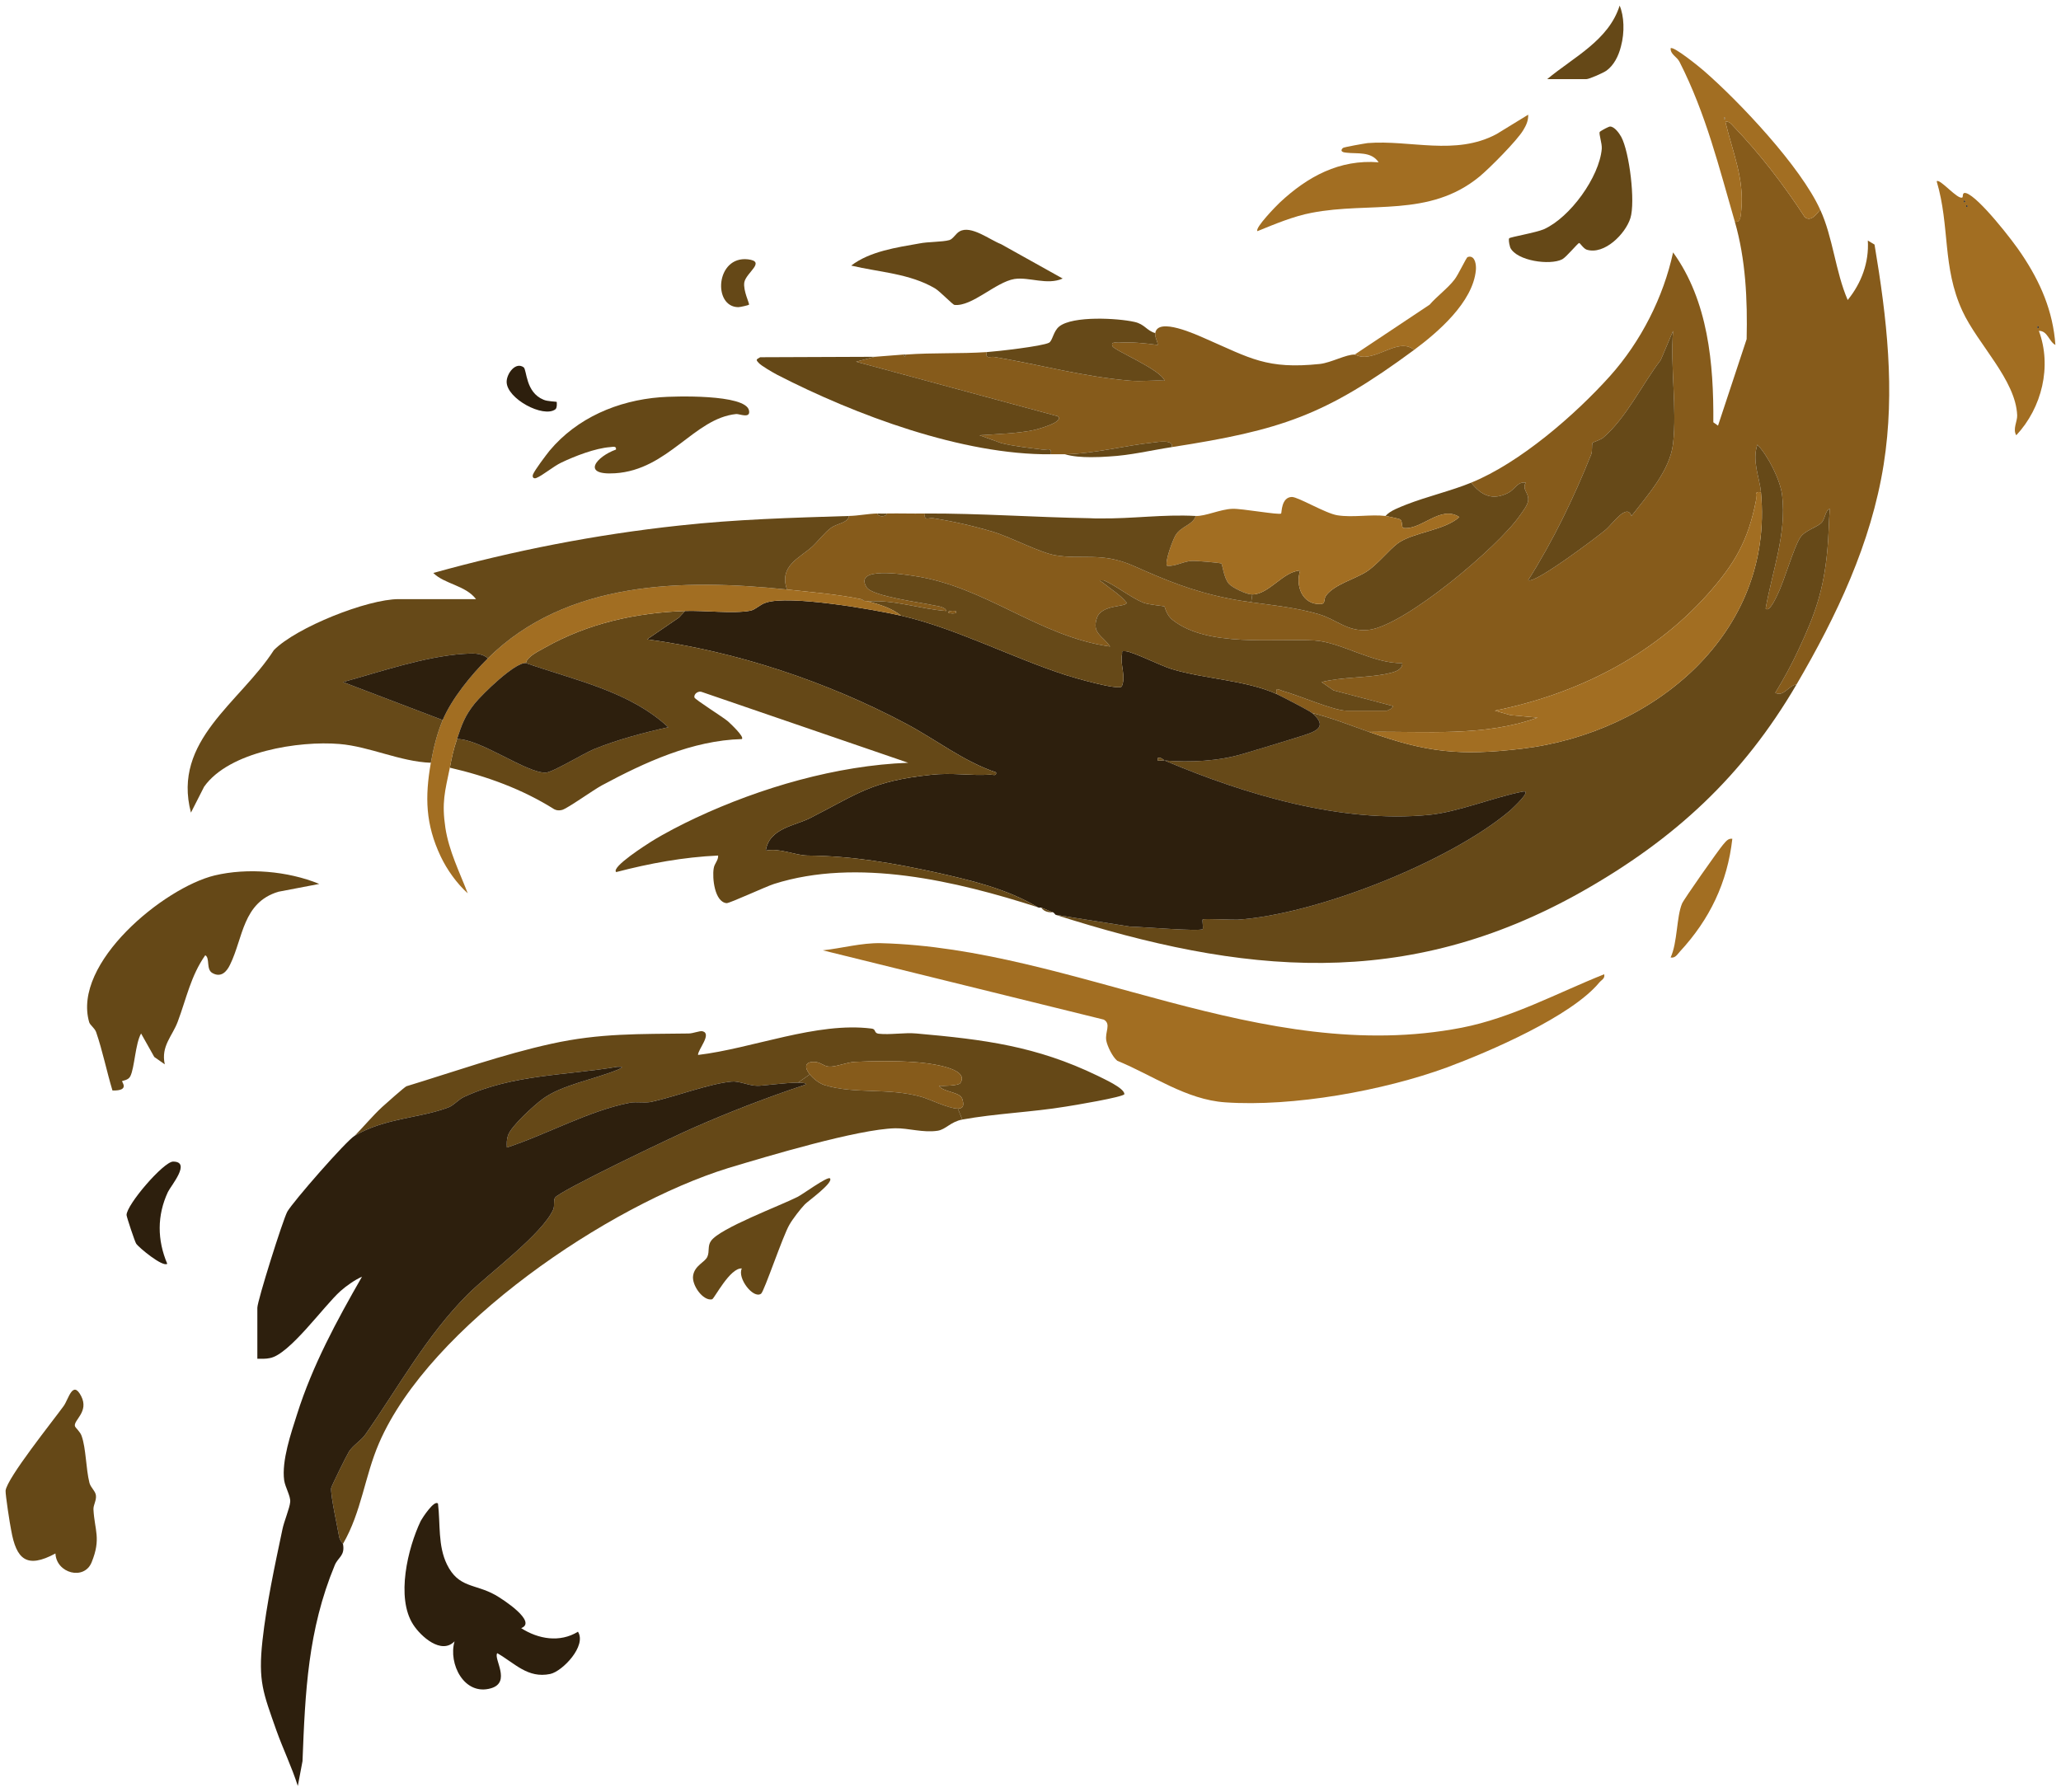
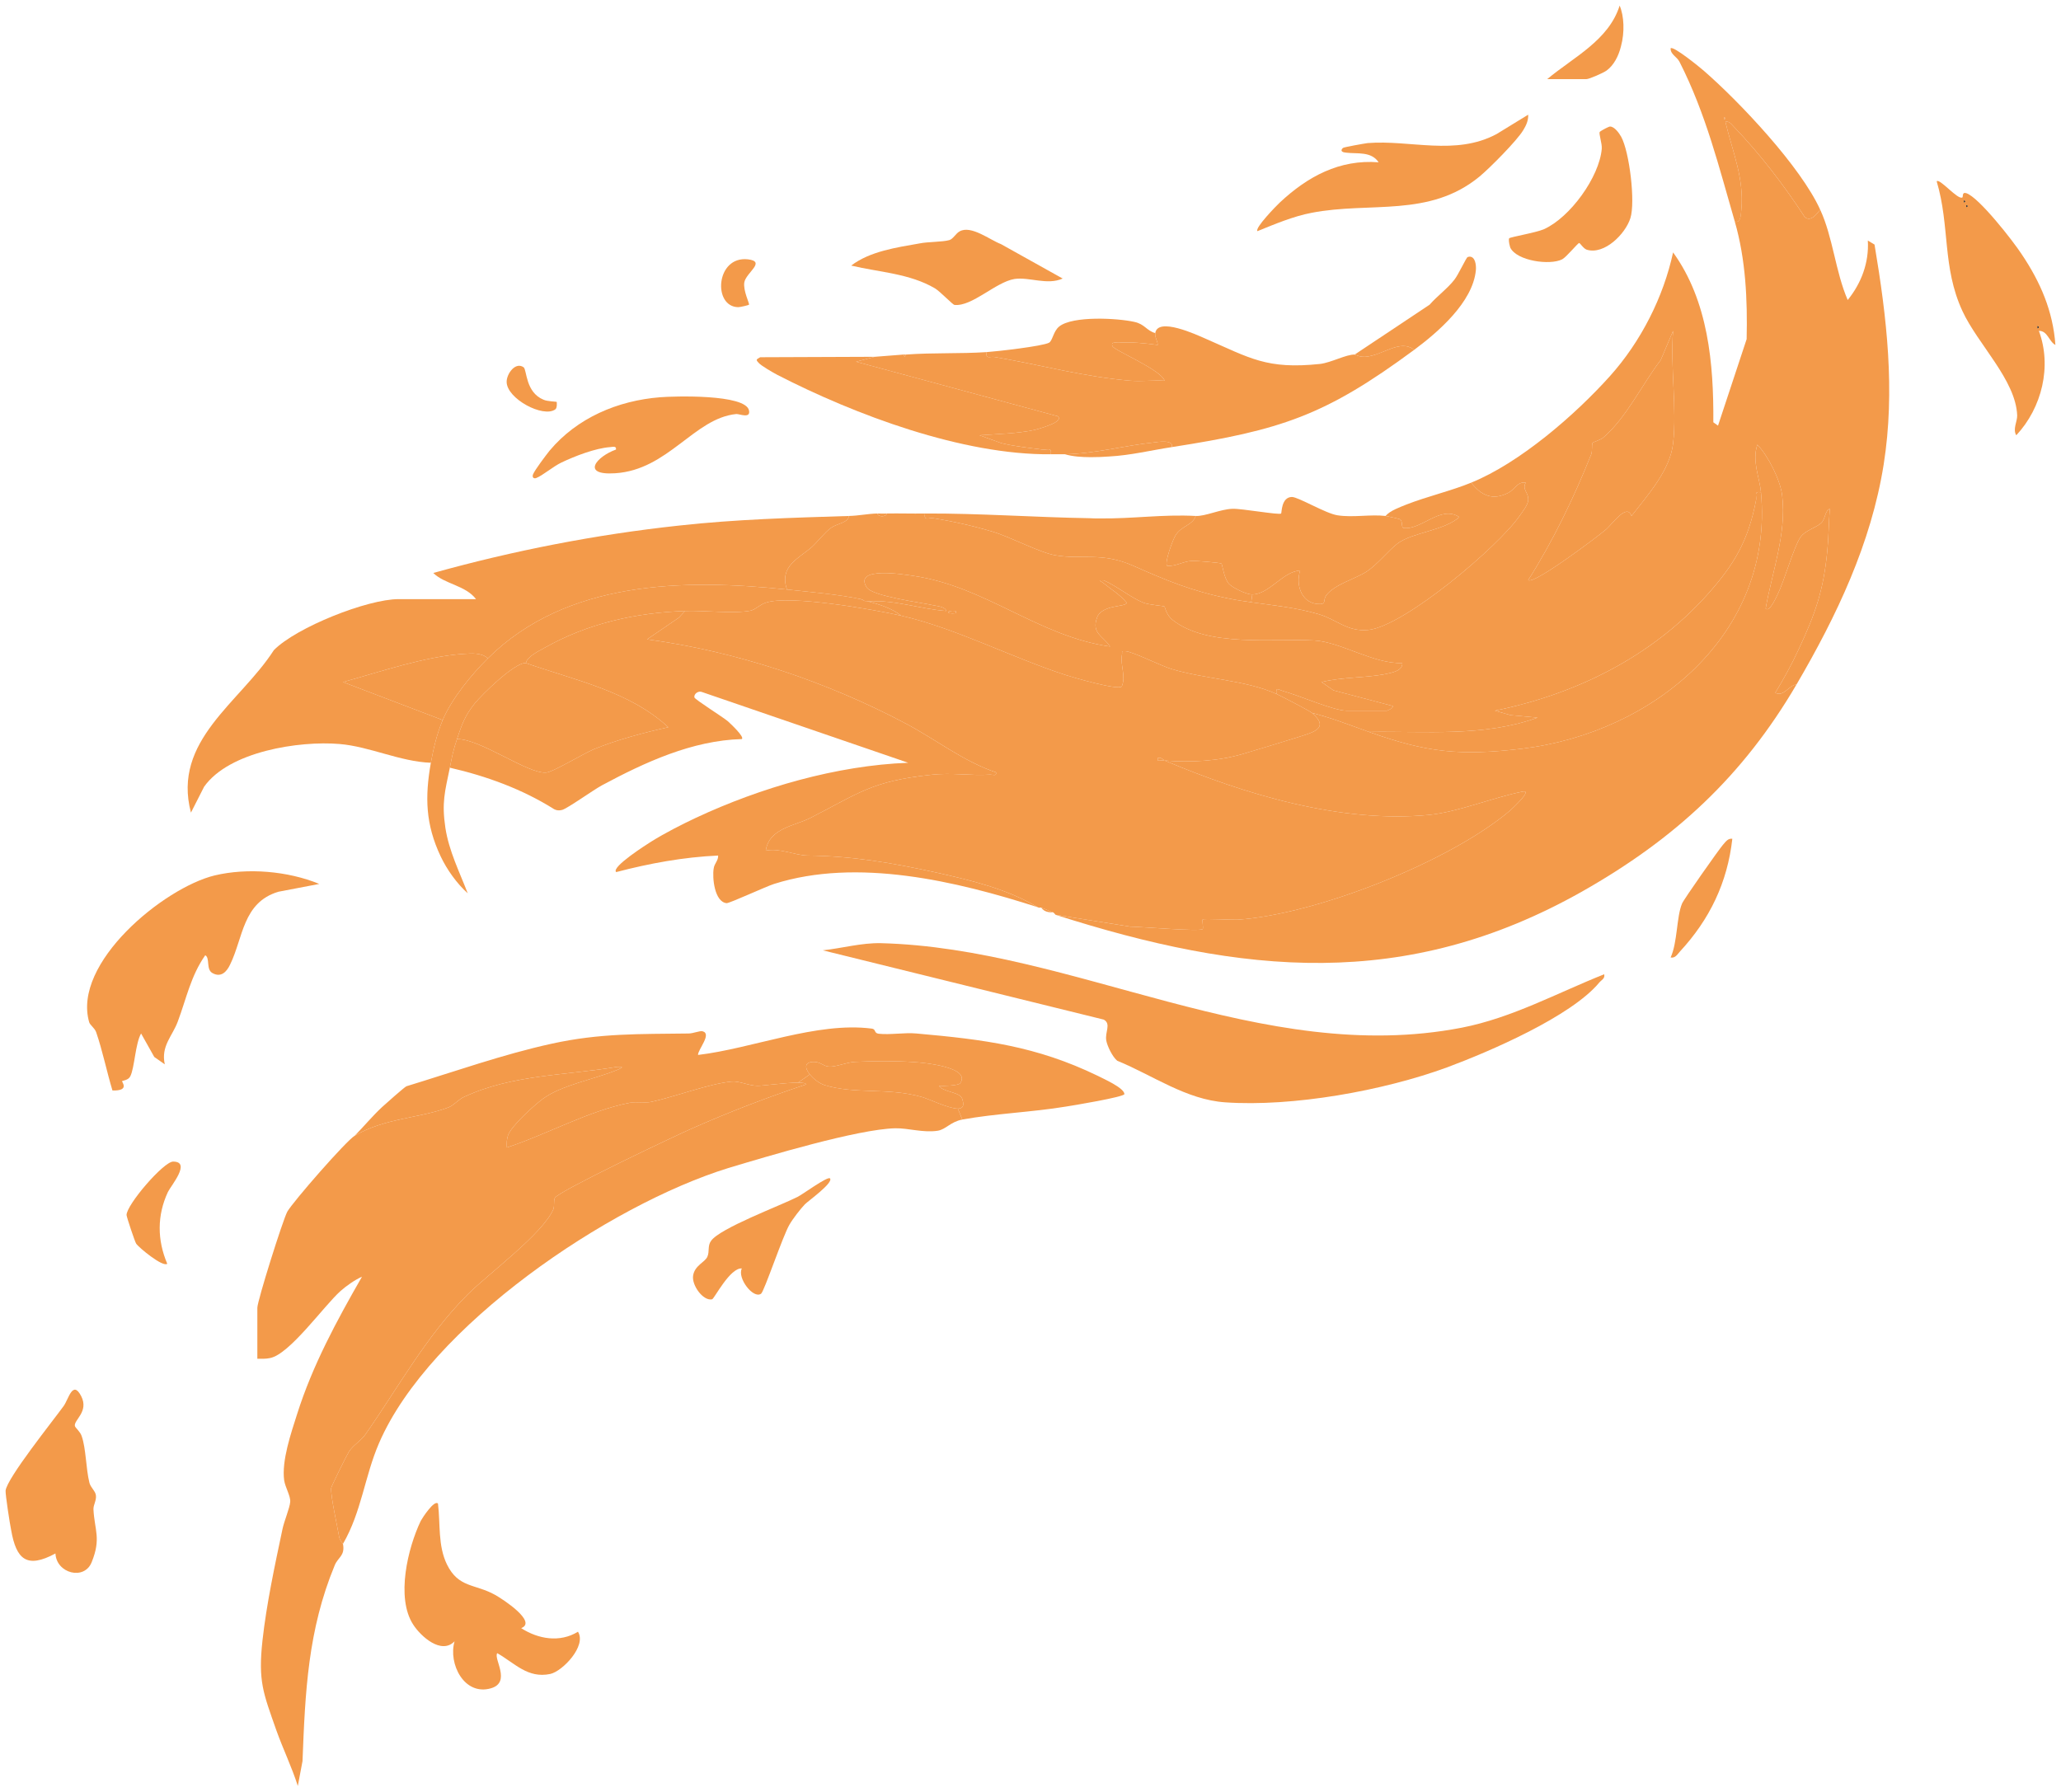
<svg xmlns="http://www.w3.org/2000/svg" id="Layer_2" data-name="Layer 2" viewBox="0 0 92.18 80.15">
  <defs>
    <style>
      .cls-1 {
-         fill: #664918;
+         fill: #f39a4a;
      }

      .cls-2 {
-         fill: #a26e22;
+         fill: #f39a4a;
      }

      .cls-3 {
-         fill: #2d1f0d;
+         fill: #f39a4a;
      }

      .cls-4 {
-         fill: #654817;
+         fill: #f39a4a;
      }

      .cls-5 {
-         fill: #865b1b;
+         fill: #f39a4a;
      }
    </style>
  </defs>
  <g id="Layer_7" data-name="Layer 7">
    <g>
      <path class="cls-2" d="M91.93,15.43c-.29-.15-.35-.64-.74-.63.59,1.58.14,3.44-1.01,4.67-.17-.27.05-.62.04-.89-.06-1.58-1.77-3.19-2.45-4.67-.91-1.97-.55-3.78-1.15-5.8.13-.15.96.86,1.15.72.04-.02-.03-.25.17-.19.56.17,2.11,2.16,2.48,2.73.84,1.25,1.4,2.54,1.51,4.06ZM91.13,14.69c.07-.03.07-.07,0-.11v.11ZM87.95,9.27c.07-.03.07-.07,0-.1v.1ZM87.84,9.06c.07-.03.07-.07,0-.1v.1Z" />
      <path d="M91.13,14.58c.07.04.07.08,0,.11v-.11Z" />
      <path d="M87.95,9.17c.07.03.07.07,0,.1v-.1Z" />
      <path d="M87.84,8.96c.07.03.07.07,0,.1v-.1Z" />
      <path class="cls-5" d="M83.84,10.94c.55,3.27.93,6.53.41,9.83-.56,3.54-2.11,6.79-3.9,9.85-.35.03-.57.57-.95.37.38-.62.73-1.26,1.04-1.93.75-1.6,1.12-2.65,1.29-4.44.06-.61.06-1.25.11-1.86-.22.08-.2.46-.38.63-.2.2-.74.34-.94.65-.3.45-.7,1.92-1.03,2.58-.04.07-.35.8-.52.6.29-1.64.94-3.35.74-5.04-.07-.69-.63-1.79-1.11-2.29-.25.74.1,1.46.16,2.13-.34-.06-.18.17-.22.36-.35,1.81-.96,2.85-2.17,4.21-2.49,2.78-5.87,4.46-9.51,5.2l.7.2,1.21.11c-2.4.87-5.02.6-7.54.64-.84-.3-1.68-.63-2.55-.85-.15-.12-1.34-.73-1.59-.85-.04-.33.09-.19.29-.13.67.18,2.27.88,2.84.88h1.81s.31-.11.26-.21l-2.65-.7-.53-.37c.92-.23,1.96-.18,2.87-.36.27-.06.76-.14.74-.49-1.3.04-2.74-.94-3.93-1.01-1.83-.1-4.76.31-6.32-.9-.31-.23-.36-.59-.39-.62-.04-.03-.67-.07-.94-.17-.55-.22-1.2-.75-1.77-1-.34-.02-.13.03-.02.12.35.29.75.52,1.04.88,0,.21-1.12.06-1.33.68-.24.7.27.8.59,1.28-3.2-.45-5.57-2.69-8.79-3.16-.41-.06-2.69-.44-2.1.51.26.41,2.45.68,3.01.81.15.03.53.07.55.25-1.18-.09-2.31-.51-3.5-.43-.04-.01-.08.01-.11,0h-.02s-.08-.08-.19-.1c-.99-.21-2.28-.32-3.3-.43-.37-1.05.55-1.4,1.12-1.91.27-.25.57-.65.85-.85s.76-.22.8-.53c.44-.01.84-.1,1.27-.11.04.17.39.16.43,0,.56-.01,1.12.01,1.7,0-.06.35.17.18.37.21.89.14,1.81.35,2.68.61.79.24,2.13.95,2.79,1.05,1.17.2,2.06-.15,3.46.46,1.46.65,2.63,1.14,4.27,1.47.33.07.68.12,1.02.17,1.02.14,2.07.25,3.04.54.8.24,1.25.78,2.18.7,1.6-.14,5.85-3.74,6.79-5.11.13-.19.36-.47.38-.69.03-.35-.29-.48-.11-.79-.36-.06-.48.29-.77.45-.7.36-1.21.14-1.67-.45,2.17-.88,4.65-3.03,6.21-4.77,1.38-1.54,2.39-3.53,2.82-5.53,1.57,2.17,1.82,4.98,1.8,7.6l.21.15,1.28-3.87c.04-1.76-.04-3.56-.53-5.26.28.09.27-.35.29-.51.14-1.42-.39-2.6-.71-3.95.18-.04.26.1.37.21,1.19,1.24,2.24,2.61,3.18,4.05.27.23.53-.13.69-.33.57,1.23.68,2.77,1.23,4.04.61-.75.96-1.68.9-2.66l.3.18ZM74.83,19.84c.18-1.57-.13-3.44,0-5.04l-.55,1.3c-.84,1.1-1.54,2.59-2.58,3.48-.14.11-.44.19-.47.23-.05.09,0,.35-.06.51-.78,1.95-1.7,3.86-2.82,5.63.25.21,3.08-1.93,3.45-2.24.31-.25.96-1.23,1.17-.63.72-.93,1.72-2.03,1.86-3.24Z" />
      <path class="cls-1" d="M81.84,22.76c-.05.61-.05,1.25-.11,1.86-.17,1.79-.54,2.84-1.29,4.44-.31.67-.66,1.31-1.04,1.93.38.2.6-.34.95-.37-2.4,4.1-5.44,6.91-9.59,9.26-7.9,4.46-15.2,3.71-23.55,1.04l3.34.53c.43,0,3.13.23,3.24.11.04-.04-.03-.39,0-.43.06-.05,1.29.02,1.55.01,3.53-.23,9.5-2.59,12.21-4.89.08-.08,1.03-.94.55-.84-1.31.26-2.88.91-4.17,1.04-3.94.39-8.27-.92-11.84-2.43,1.15.09,2.39.03,3.48-.29.84-.25,1.7-.51,2.53-.77.62-.2,1.39-.38.58-1.07.87.22,1.71.55,2.55.85,2.57.92,4.07,1.08,6.85.75,5.89-.71,11.27-5.16,10.68-11.47-.06-.67-.41-1.39-.16-2.13.48.5,1.04,1.6,1.11,2.29.2,1.69-.45,3.4-.74,5.04.17.2.48-.53.52-.6.33-.66.73-2.13,1.03-2.58.2-.31.74-.45.94-.65.18-.17.16-.55.38-.63Z" />
      <path class="cls-2" d="M81.41,9.38c-.16.2-.42.56-.69.33-.94-1.44-1.99-2.81-3.18-4.05-.11-.11-.19-.25-.37-.21.32,1.35.85,2.53.71,3.95-.02.16,0,.6-.29.51-.7-2.41-1.29-4.82-2.47-7.14-.12-.24-.41-.33-.4-.61.12-.12,1.32.86,1.49,1.01,1.61,1.4,4.33,4.29,5.2,6.21ZM77.11,5.35c.07-.04.07-.08,0-.11v.11Z" />
      <path class="cls-2" d="M78.76,22.02c.59,6.31-4.79,10.76-10.68,11.47-2.78.33-4.28.17-6.85-.75,2.52-.04,5.14.23,7.54-.64l-1.21-.11-.7-.2c3.64-.74,7.02-2.42,9.51-5.2,1.21-1.36,1.82-2.4,2.17-4.21.04-.19-.12-.42.22-.36Z" />
      <path class="cls-2" d="M77.06,37.79c.12-.13.22-.3.42-.27-.22,1.96-1.01,3.6-2.34,5.04-.12.13-.21.31-.42.27.31-.67.26-1.81.51-2.41.07-.18,1.64-2.41,1.83-2.63Z" />
      <path class="cls-5" d="M77.11,5.24c.07.03.07.07,0,.11v-.11Z" />
      <path class="cls-1" d="M74.83,14.8c-.13,1.6.18,3.47,0,5.04-.14,1.21-1.14,2.31-1.86,3.24-.21-.6-.86.38-1.17.63-.37.31-3.2,2.45-3.45,2.24,1.12-1.77,2.04-3.68,2.82-5.63.06-.16.01-.42.06-.51.03-.04.33-.12.47-.23,1.04-.89,1.74-2.38,2.58-3.48l.55-1.3Z" />
      <path class="cls-4" d="M72.51,6.12c.37.68.64,2.92.41,3.64-.22.7-1.16,1.65-1.95,1.41-.15-.05-.3-.3-.34-.3-.06,0-.57.63-.76.73-.55.28-2.03.07-2.32-.52,0-.02-.02-.04-.02-.07-.04-.13-.06-.32-.03-.35.05-.06,1.2-.25,1.56-.41,1.17-.53,2.47-2.33,2.58-3.59.02-.25-.14-.67-.09-.76.01-.02.23-.15.37-.21.04-.02.08-.03.09-.03.2,0,.41.3.5.46Z" />
      <path class="cls-4" d="M72.44.25c.2.47.23,1.19.06,1.82-.11.45-.33.86-.65,1.09-.14.1-.77.38-.9.38h-1.75c1.17-.98,2.75-1.73,3.24-3.29Z" />
      <path class="cls-2" d="M71.75,43.58c.04.2-.12.25-.22.37-1.26,1.52-4.91,3.09-6.82,3.8-2.84,1.04-6.89,1.77-9.91,1.56-1.75-.12-3.24-1.21-4.83-1.86-.21-.17-.44-.64-.49-.9-.07-.39.23-.74-.11-.94l-12.57-3.1c.85-.09,1.73-.34,2.6-.32,8.64.22,17,5.52,25.98,3.78,2.25-.44,4.26-1.55,6.37-2.39Z" />
      <path class="cls-1" d="M68.24,21.59c-.18.31.14.44.11.79-.02.22-.25.5-.38.69-.94,1.37-5.19,4.97-6.79,5.11-.93.08-1.38-.46-2.18-.7-.97-.29-2.02-.4-3.04-.54l.05-.35c.75,0,1.37-1.03,2.14-1.07-.22.68.09,1.53.91,1.5.25-.01.12-.2.25-.38.37-.5,1.28-.73,1.81-1.07.48-.31,1.01-.98,1.39-1.26.67-.5,2.08-.57,2.76-1.18-.84-.55-1.68.58-2.49.49-.12-.02-.03-.3-.16-.39-.03-.02-.57-.14-.65-.15.2-.24.64-.39.93-.51.92-.36,2.03-.62,2.9-.98.46.59.97.81,1.67.45.29-.16.41-.51.77-.45Z" />
      <path class="cls-2" d="M68.35,5.13c.01.26-.09.48-.22.69-.27.46-1.51,1.71-1.96,2.08-2.25,1.85-4.89,1.11-7.51,1.62-.8.15-1.66.51-2.42.82-.13-.14.86-1.15,1-1.28,1.24-1.16,2.67-1.94,4.42-1.8-.33-.5-.96-.37-1.44-.43-.15-.01-.31-.06-.16-.21.04-.04.96-.2,1.11-.22,1.91-.15,3.92.58,5.76-.4l1.42-.87Z" />
      <path class="cls-3" d="M68.1,35.41c.48-.1-.47.76-.55.84-2.71,2.3-8.68,4.66-12.21,4.89-.26.01-1.49-.06-1.55-.01-.03.04.04.39,0,.43-.11.12-2.81-.11-3.24-.11l-3.34-.53s-.08-.1-.11-.11c-.14-.04-.33-.14-.53-.21-.03-.01-.07.01-.11,0-.02-.01-.03-.01-.05-.02-1.38-.82-2.94-1.19-4.49-1.54-2-.44-3.79-.75-5.81-.77-.56-.01-1.25-.35-1.86-.22.15-1.01,1.31-1.11,1.99-1.46,2.16-1.1,2.74-1.65,5.39-1.93.96-.11,1.79.05,2.66-.01.12,0,.29.08.26-.1-1.44-.48-2.69-1.47-4.03-2.18-3.54-1.88-7.61-3.24-11.58-3.77l1.42-.97.28-.3c.84-.03,2.16.13,2.91-.01.23-.04.44-.28.7-.36,1.03-.36,4.83.3,6.05.58,2.42.55,4.99,1.89,7.38,2.66.34.11,2.3.68,2.49.51.2-.46-.07-.94.01-1.42.03-.16-.06-.17.16-.16.33.02,1.57.65,2.07.8,1.5.45,3.3.49,4.68,1.11.25.12,1.44.73,1.59.85.81.69.04.87-.58,1.07-.83.26-1.69.52-2.53.77-1.09.32-2.33.38-3.48.29-.02,0-.18-.18-.31-.11v.11c.09.02.25-.03.31,0,3.57,1.51,7.9,2.82,11.84,2.43,1.29-.13,2.86-.78,4.17-1.04Z" />
      <path class="cls-2" d="M65.73,11.48c.25,0,.3.37.28.6-.13,1.44-1.71,2.79-2.76,3.57-.63-.51-1.4.26-2.2.31-.27.01-.42-.1-.46-.1l3.35-2.23c.33-.38.81-.73,1.11-1.12.17-.21.53-.99.59-1.01.03-.01.07-.02.09-.02Z" />
      <path class="cls-2" d="M62.78,23.62c.81.09,1.65-1.04,2.49-.49-.68.61-2.09.68-2.76,1.18-.38.28-.91.95-1.39,1.26-.53.34-1.44.57-1.81,1.07-.13.18,0,.37-.25.38-.82.03-1.13-.82-.91-1.5-.77.04-1.39,1.07-2.14,1.07h-.04c-.24-.01-.85-.3-1.01-.48-.22-.25-.29-.87-.33-.9-.05-.04-1.16-.13-1.32-.12-.4.02-.71.25-1.11.22-.13-.14.26-1.18.38-1.37.25-.41.77-.45.9-.86.43.02,1.09-.3,1.64-.32.4-.02,2.1.29,2.18.21.03-.03,0-.73.48-.74.29,0,1.51.74,2.04.82.69.11,1.48-.05,2.15.03.08.01.62.13.65.15.13.09.04.37.16.39Z" />
      <path class="cls-5" d="M61.05,15.96c.8-.05,1.57-.82,2.2-.31-3.98,2.94-5.95,3.59-10.84,4.35.1-.35-.64-.23-.79-.21-1.34.14-2.62.5-3.99.53h-.63c.05-.34-.18-.18-.38-.21-.61-.08-1.23-.14-1.84-.29l-.97-.35c.81-.06,1.67-.07,2.47-.24.11-.03,1.34-.35,1.03-.61l-9.02-2.44.84-.22,1.28-.1.05.1.06-.1c1.23-.09,2.4-.03,3.61-.11-.06.34.16.18.36.22,2.06.35,3.94.88,6.07,1.06.5.04,1.03-.03,1.53,0-.18-.5-2.24-1.35-2.33-1.54-.1-.22.17-.16.26-.16.59-.04,1.17.02,1.76.1,0-.17-.14-.35-.11-.53.11-.73,1.84.07,2.25.25,2,.87,2.73,1.38,5.12,1.13.5-.06,1.17-.43,1.55-.42.04,0,.19.11.46.1Z" />
      <path class="cls-1" d="M62.72,29.66c.02.35-.47.43-.74.49-.91.18-1.95.13-2.87.36l.53.37,2.65.7c.05.1-.25.21-.26.21h-1.81c-.57,0-2.17-.7-2.84-.88-.2-.06-.33-.2-.29.13-1.38-.62-3.18-.66-4.68-1.11-.5-.15-1.74-.78-2.07-.8-.22-.01-.13,0-.16.16-.08.48.19.96-.01,1.42-.19.17-2.15-.4-2.49-.51-2.39-.77-4.96-2.11-7.38-2.66-.41-.34-.97-.5-1.48-.64,1.19-.08,2.32.34,3.5.43-.02-.18-.4-.22-.55-.25-.56-.13-2.75-.4-3.01-.81-.59-.95,1.69-.57,2.1-.51,3.22.47,5.59,2.71,8.79,3.16-.32-.48-.83-.58-.59-1.28.21-.62,1.33-.47,1.33-.68-.29-.36-.69-.59-1.04-.88-.11-.09-.32-.14.02-.12.57.25,1.22.78,1.77,1,.27.1.9.14.94.17.03.03.08.39.39.62,1.56,1.21,4.49.8,6.32.9,1.19.07,2.63,1.05,3.93,1.01ZM42.75,27.43v-.1c-.45-.05-.45.16,0,.1Z" />
      <path class="cls-1" d="M56.01,26.59l-.05.35c-.34-.05-.69-.1-1.02-.17-1.64-.33-2.81-.82-4.27-1.47-1.4-.61-2.29-.26-3.46-.46-.66-.1-2-.81-2.79-1.05-.87-.26-1.79-.47-2.68-.61-.2-.03-.43.14-.37-.21,2.46-.01,4.9.17,7.35.21.15.01.3.01.45.01,1.49.02,2.83-.19,4.31-.11-.13.41-.65.45-.9.86-.12.19-.51,1.23-.38,1.37.4.03.71-.2,1.11-.22.16-.01,1.27.08,1.32.12.04.03.11.65.33.9.16.18.77.47,1.01.48h.04Z" />
      <path class="cls-4" d="M51.62,19.79c.15-.02.89-.14.79.21-.92.14-1.85.37-2.81.42-.25.02-.52.03-.81.03-.41,0-.82-.03-1.16-.13,1.37-.03,2.65-.39,3.99-.53Z" />
      <path class="cls-1" d="M52.09,17.03c-.5-.03-1.03.04-1.53,0-2.13-.18-4.01-.71-6.07-1.06-.2-.04-.42.12-.36-.22.45-.03,2.49-.26,2.79-.42.16-.09.19-.52.46-.73.61-.48,2.61-.37,3.36-.2.46.1.54.39.93.5-.03.18.11.36.11.53-.59-.08-1.17-.14-1.76-.1-.09,0-.36-.06-.26.16.09.19,2.15,1.04,2.33,1.54Z" />
      <path class="cls-4" d="M52.09,34.02c-.06-.03-.22.02-.31,0v-.11c.13-.07.29.11.31.11Z" />
      <path class="cls-4" d="M49.09,48.12c.25.13,1.19.54,1.2.82,0,.13-2.35.52-2.62.56-1.51.25-3.16.31-4.63.58l-.2-.49c.1,0,.17-.03.21-.08.06-.08.02-.32-.04-.41-.15-.26-.85-.26-1.01-.53.18.01.87,0,.95-.12.49-.73-1.71-.92-2.06-.94-.8-.06-1.86-.05-2.66-.01-.37.02-.87.24-1.16.21-.22-.01-.39-.21-.65-.21-.46-.01-.43.28-.2.56l-.53.37c-.58,0-1.65.15-1.81.14-.38,0-.81-.22-1.15-.19-.99.09-2.52.67-3.56.9-.33.08-.67,0-1.01.05-1.84.36-3.71,1.42-5.49,2-.01-.19-.01-.36.05-.54.14-.42,1.16-1.34,1.55-1.63.85-.63,2.32-.88,3.36-1.31.26-.11.24-.14-.02-.13-2.31.39-4.68.34-6.84,1.34-.26.11-.45.37-.7.47-1.26.49-2.84.47-4.2,1.27.41-.42.79-.88,1.22-1.28.14-.13,1.02-.91,1.09-.93,2.1-.64,4.33-1.43,6.48-1.9,2.17-.48,3.95-.43,6.14-.46.2,0,.5-.13.62-.1.44.11-.21.82-.2,1.06,2.44-.29,5.31-1.49,7.76-1.18.21.02.1.2.31.23.51.06,1.16-.06,1.7-.01,3.03.27,5.35.56,8.1,1.89Z" />
      <path class="cls-4" d="M44.77,10.92l2.76,1.54c-.7.31-1.49-.08-2.16.02-.84.14-1.89,1.24-2.68,1.16-.08-.01-.64-.6-.87-.74-1.14-.67-2.49-.72-3.75-1.02.84-.64,2.03-.81,3.05-.99.39-.08,1.02-.06,1.34-.15.17-.05.29-.3.46-.39.51-.29,1.35.38,1.85.57Z" />
      <path class="cls-4" d="M47.31,18.62c.31.26-.92.58-1.03.61-.8.17-1.66.18-2.47.24l.97.35c.61.15,1.23.21,1.84.29.2.03.43-.13.38.21-3.94.04-8.75-1.76-12.23-3.55-.19-.1-.73-.41-.84-.54-.14-.15-.1-.15.07-.25l5.13-.02-.84.22,9.02,2.44Z" />
      <path class="cls-4" d="M47.1,40.81c-.2.01-.41-.03-.53-.21.2.07.39.17.53.21Z" />
      <path class="cls-4" d="M44.55,34.55c.03.18-.14.1-.26.1-.87.06-1.7-.1-2.66.01-2.65.28-3.23.83-5.39,1.93-.68.35-1.84.45-1.99,1.46.61-.13,1.3.21,1.86.22,2.02.02,3.81.33,5.81.77,1.55.35,3.11.72,4.49,1.54-3.64-1.17-8.07-2.22-11.79-1.04-.35.11-1.97.86-2.12.86-.54-.05-.65-1.13-.58-1.55.03-.23.21-.35.2-.58-1.55.07-3.07.35-4.56.74-.25-.22,1.42-1.27,1.56-1.36.61-.38,1.35-.76,2.01-1.07,2.89-1.35,6.29-2.34,9.49-2.46l-9.21-3.16c-.17-.08-.39.08-.35.24.02.09,1.28.88,1.49,1.06.1.09.76.7.63.8-2.22.06-4.34,1.04-6.26,2.07-.39.21-1.53,1.03-1.78,1.1-.13.03-.23.03-.35-.03-1.43-.9-3.02-1.48-4.67-1.86.1-.52.15-.77.32-1.28,1.03-.02,3.14,1.55,3.98,1.5.31-.02,1.69-.86,2.15-1.05,1.03-.42,2.23-.74,3.32-.98-1.75-1.62-4.18-2.1-6.37-2.87.06-.3.59-.54.85-.69,1.93-1.09,4.06-1.56,6.27-1.64l-.28.3-1.42.97c3.97.53,8.04,1.89,11.58,3.77,1.34.71,2.59,1.7,4.03,2.18Z" />
      <path class="cls-5" d="M43.01,49.1c.06.09.1.33.04.41-.04.05-.11.08-.21.08-.42,0-1.31-.44-1.61-.52-1.5-.43-2.96-.11-4.35-.53-.24-.08-.5-.28-.66-.48-.23-.28-.26-.57.2-.56.26,0,.43.2.65.21.29.03.79-.19,1.16-.21.8-.04,1.86-.05,2.66.01.35.02,2.55.21,2.06.94-.08.12-.77.13-.95.12.16.27.86.27,1.01.53Z" />
      <path class="cls-4" d="M42.84,49.59l.2.49c-.53.1-.73.44-1.1.5-.66.1-1.3-.12-1.9-.11-1.68.04-5.71,1.25-7.47,1.78-5.33,1.65-13.36,7.06-15.62,12.31-.64,1.48-.78,3.07-1.61,4.5-.01-.02-.14-.15-.17-.31-.08-.47-.38-1.8-.36-2.18.01-.09.71-1.5.8-1.64.18-.28.53-.48.73-.76,1.49-2.13,2.71-4.39,4.57-6.26.94-.94,3.36-2.71,3.84-3.82.06-.16,0-.39.07-.51.17-.3,5.43-2.8,6.17-3.12,1.63-.72,3.37-1.39,5.06-1.95,0-.06-.15-.08-.36-.08l.53-.37c.16.2.42.4.66.48,1.39.42,2.85.1,4.35.53.3.08,1.19.52,1.61.52Z" />
      <path class="cls-5" d="M42.75,27.33v.1c-.45.06-.45-.15,0-.1Z" />
      <path class="cls-4" d="M40.52,15.86l-.06.1-.05-.1h.11Z" />
      <path class="cls-1" d="M39.67,22.97c-.04.16-.39.17-.43,0,.14,0,.28.01.43,0Z" />
      <path class="cls-2" d="M38.82,26.9c.51.14,1.07.3,1.48.64-1.22-.28-5.02-.94-6.05-.58-.26.08-.47.32-.7.36-.75.14-2.07-.02-2.91.01-2.21.08-4.34.55-6.27,1.64-.26.15-.79.39-.85.69-.49-.04-1.95,1.39-2.29,1.81-.44.55-.58.95-.79,1.59-.17.51-.22.76-.32,1.28-.22,1.07-.37,1.55-.2,2.69.16,1.04.63,1.97,1,2.93-.49-.44-.93-1.06-1.21-1.65-.68-1.44-.71-2.65-.44-4.19.12-.65.27-1.29.53-1.91.4-.95,1.28-2.03,2.02-2.76,3.52-3.49,8.75-3.56,13.38-3.08,1.02.11,2.31.22,3.3.43l.19.09h.02s.07,0,.11.01Z" />
      <path class="cls-1" d="M38.69,26.89l-.19-.09c.11.02.16.06.19.09Z" />
      <path class="cls-1" d="M37.97,23.08c-.04.31-.52.33-.8.53s-.58.6-.85.85c-.57.51-1.49.86-1.12,1.91-4.63-.48-9.86-.41-13.38,3.08-.3-.27-.73-.22-1.1-.2-1.74.12-3.71.8-5.38,1.26l4.46,1.7c-.26.62-.41,1.26-.53,1.91-1.38-.05-2.74-.73-4.09-.84-1.8-.15-4.93.33-6.05,1.91l-.59,1.16c-.85-3.23,2.2-4.92,3.71-7.27,1.01-1.02,4.18-2.28,5.58-2.28h3.46c-.47-.62-1.41-.67-1.91-1.17,3.59-1,7.27-1.72,10.99-2.12,2.53-.28,5.05-.35,7.6-.43Z" />
      <path class="cls-4" d="M37.12,52.71c.18.19-1.01,1.04-1.12,1.16-.2.21-.55.66-.69.91-.29.48-1.13,2.99-1.27,3.09-.35.25-1.08-.71-.86-1.13-.53-.04-1.23,1.35-1.33,1.38-.4.09-.92-.63-.85-1.06.07-.46.54-.6.64-.85.1-.23,0-.48.16-.7.39-.57,3.13-1.59,3.87-1.97.21-.1,1.34-.93,1.45-.83Z" />
      <path class="cls-3" d="M35.69,48.43c.21,0,.36.02.36.08-1.69.56-3.43,1.23-5.06,1.95-.74.32-6,2.82-6.17,3.12-.07.12-.01.35-.07.51-.48,1.11-2.9,2.88-3.84,3.82-1.86,1.87-3.08,4.13-4.57,6.26-.2.28-.55.48-.73.76-.09.14-.79,1.55-.8,1.64-.02.38.28,1.71.36,2.18.03.16.16.29.17.31.1.54-.22.59-.37.96-1.2,2.9-1.32,5.66-1.44,8.76l-.21,1.11c-.27-.85-.66-1.65-.96-2.49-.59-1.68-.82-2.19-.62-4.02.18-1.63.55-3.35.89-4.96.07-.36.33-.96.35-1.24.02-.26-.22-.64-.27-.96-.12-.88.31-2.12.58-2.97.69-2.18,1.77-4.17,2.9-6.14-.32.14-.7.41-.96.64-.75.67-2.28,2.84-3.16,3-.18.04-.37.03-.56.03v-2.28c0-.31,1.14-3.93,1.34-4.3.25-.44,2.63-3.17,3.02-3.4,1.36-.8,2.94-.78,4.2-1.27.25-.1.44-.36.7-.47,2.16-1,4.53-.95,6.84-1.34.26-.01.28.02.02.13-1.04.43-2.51.68-3.36,1.31-.39.29-1.41,1.21-1.55,1.63-.06.18-.06.35-.05.54,1.78-.58,3.65-1.64,5.49-2,.34-.06.68.03,1.01-.05,1.04-.23,2.57-.81,3.56-.9.34-.03.77.19,1.15.19.16.01,1.23-.14,1.81-.14Z" />
      <path class="cls-4" d="M33.45,11.6c.83.1-.08.59-.16,1.03-.06.37.24.95.21,1-.01.02-.39.11-.48.11-1.15-.01-1.01-2.3.43-2.14Z" />
      <path class="cls-4" d="M33.5,18.36c.08.38-.43.15-.57.16-1.89.19-3.04,2.5-5.42,2.65-1.56.1-.81-.76.04-1.06.03-.17-.14-.12-.26-.11-.67.05-1.57.4-2.18.69-.36.17-.84.58-1.12.69-.12.05-.2-.03-.15-.16.08-.2.58-.86.74-1.06,1.23-1.47,3.05-2.24,4.94-2.39.61-.05,3.83-.15,3.98.59Z" />
      <path class="cls-3" d="M29.89,32.53c-1.09.24-2.29.56-3.32.98-.46.19-1.84,1.03-2.15,1.05-.84.05-2.95-1.52-3.98-1.5.21-.64.35-1.04.79-1.59.34-.42,1.8-1.85,2.29-1.81,2.19.77,4.62,1.25,6.37,2.87Z" />
      <path class="cls-3" d="M25.85,72.99c.4.63-.69,1.77-1.24,1.89-1.01.21-1.58-.48-2.37-.93-.18.24.64,1.3-.28,1.57-1.2.35-1.92-1.1-1.63-2.1-.59.61-1.51-.22-1.85-.75-.78-1.2-.24-3.43.34-4.64.07-.13.61-.96.77-.77.11.91-.01,1.88.4,2.72.52,1.06,1.25.86,2.15,1.36.36.2,1.9,1.21,1.17,1.49.76.49,1.73.66,2.54.16Z" />
      <path class="cls-3" d="M24.9,17.98s.03.26-.06.33c-.54.4-2.18-.48-2.18-1.23,0-.37.4-.91.76-.65.15.12.08,1.12.89,1.45.17.08.57.08.59.1Z" />
      <path class="cls-3" d="M20.72,29.25c.37-.02.8-.07,1.1.2-.74.73-1.62,1.81-2.02,2.76l-4.46-1.7c1.67-.46,3.64-1.14,5.38-1.26Z" />
      <path class="cls-4" d="M14.28,39.54l-1.83.35c-1.6.48-1.57,2.06-2.16,3.26-.15.32-.41.6-.8.37-.28-.17-.09-.67-.31-.79-.65.93-.84,1.93-1.23,2.97-.24.65-.76,1.09-.58,1.91l-.47-.33-.59-1.05c-.26.46-.29,1.53-.48,1.91-.08.18-.35.2-.37.22-.02.04.36.44-.43.42-.26-.86-.44-1.77-.73-2.61-.07-.19-.26-.3-.31-.44-.77-2.65,3.34-6.02,5.61-6.57,1.47-.35,3.27-.2,4.68.38Z" />
      <path class="cls-3" d="M7.74,51.96c.83,0-.09,1.07-.23,1.36-.49,1.05-.48,2.15-.03,3.21-.19.17-1.27-.72-1.39-.9-.06-.09-.42-1.17-.43-1.28,0-.46,1.65-2.38,2.08-2.39Z" />
      <path class="cls-4" d="M4.29,66.89c.03.23-.12.43-.11.63.05.94.35,1.3-.08,2.36-.33.83-1.58.5-1.62-.39-1.28.69-1.75.27-1.98-1.04-.06-.28-.26-1.59-.25-1.77.06-.56,2.14-3.15,2.6-3.79.22-.31.4-1.17.78-.44.36.7-.34,1.07-.28,1.34.02.08.23.24.3.44.2.56.19,1.46.35,2.1.06.22.27.37.29.56Z" />
    </g>
  </g>
</svg>
